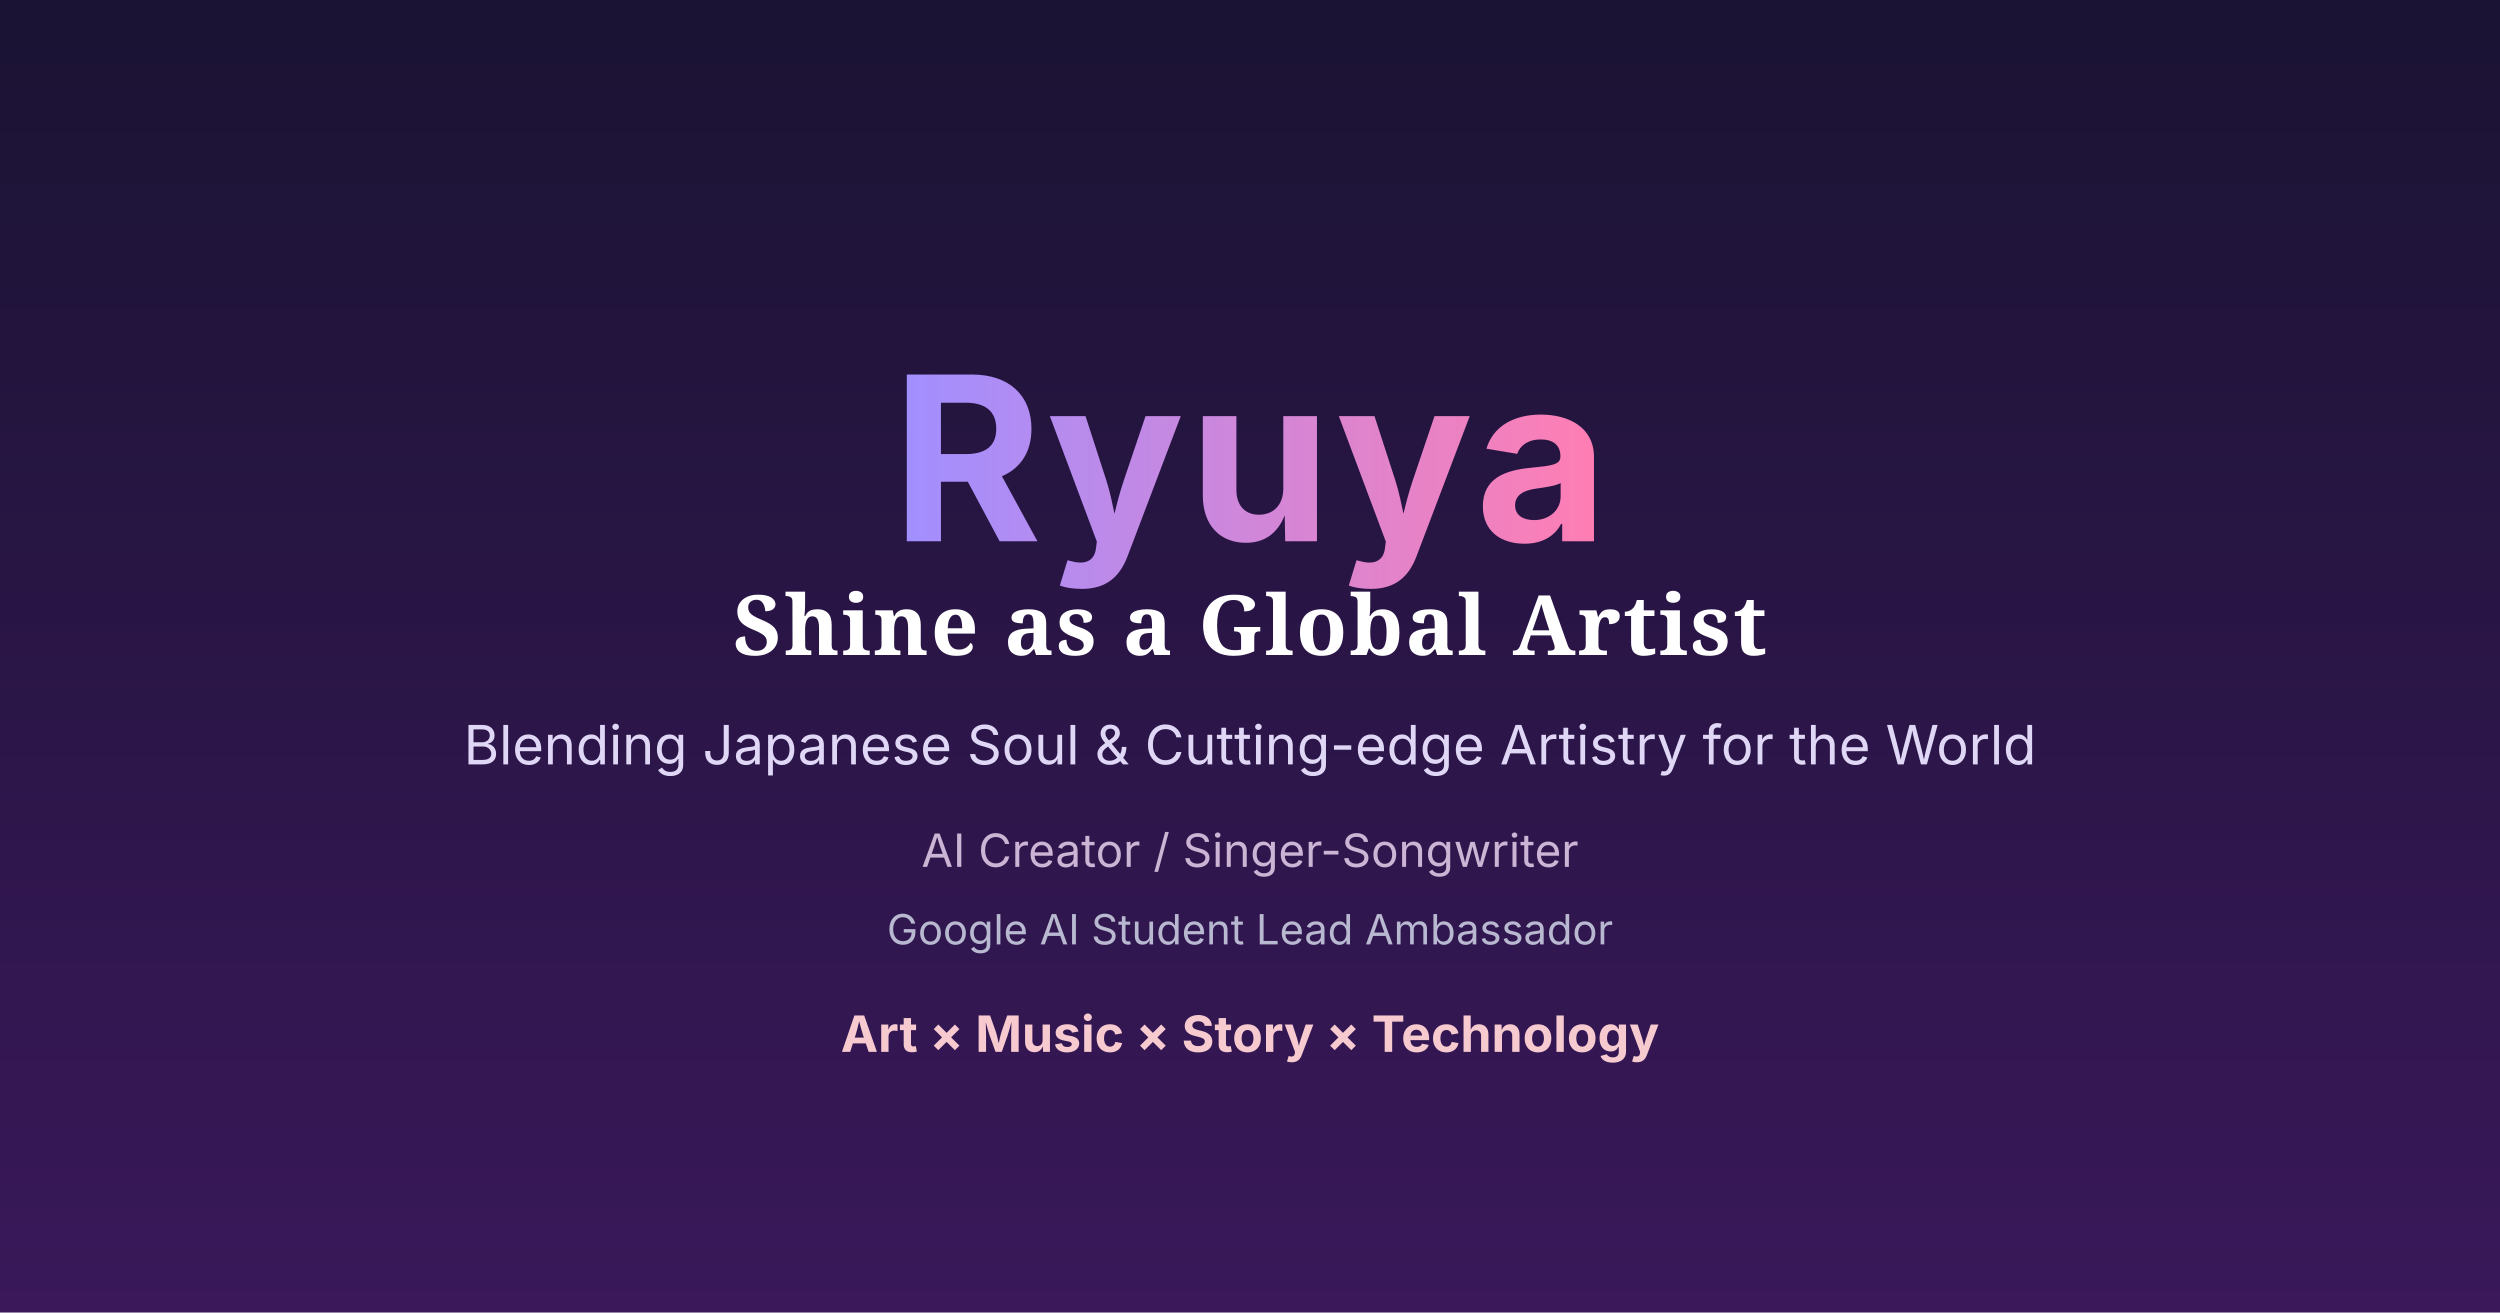
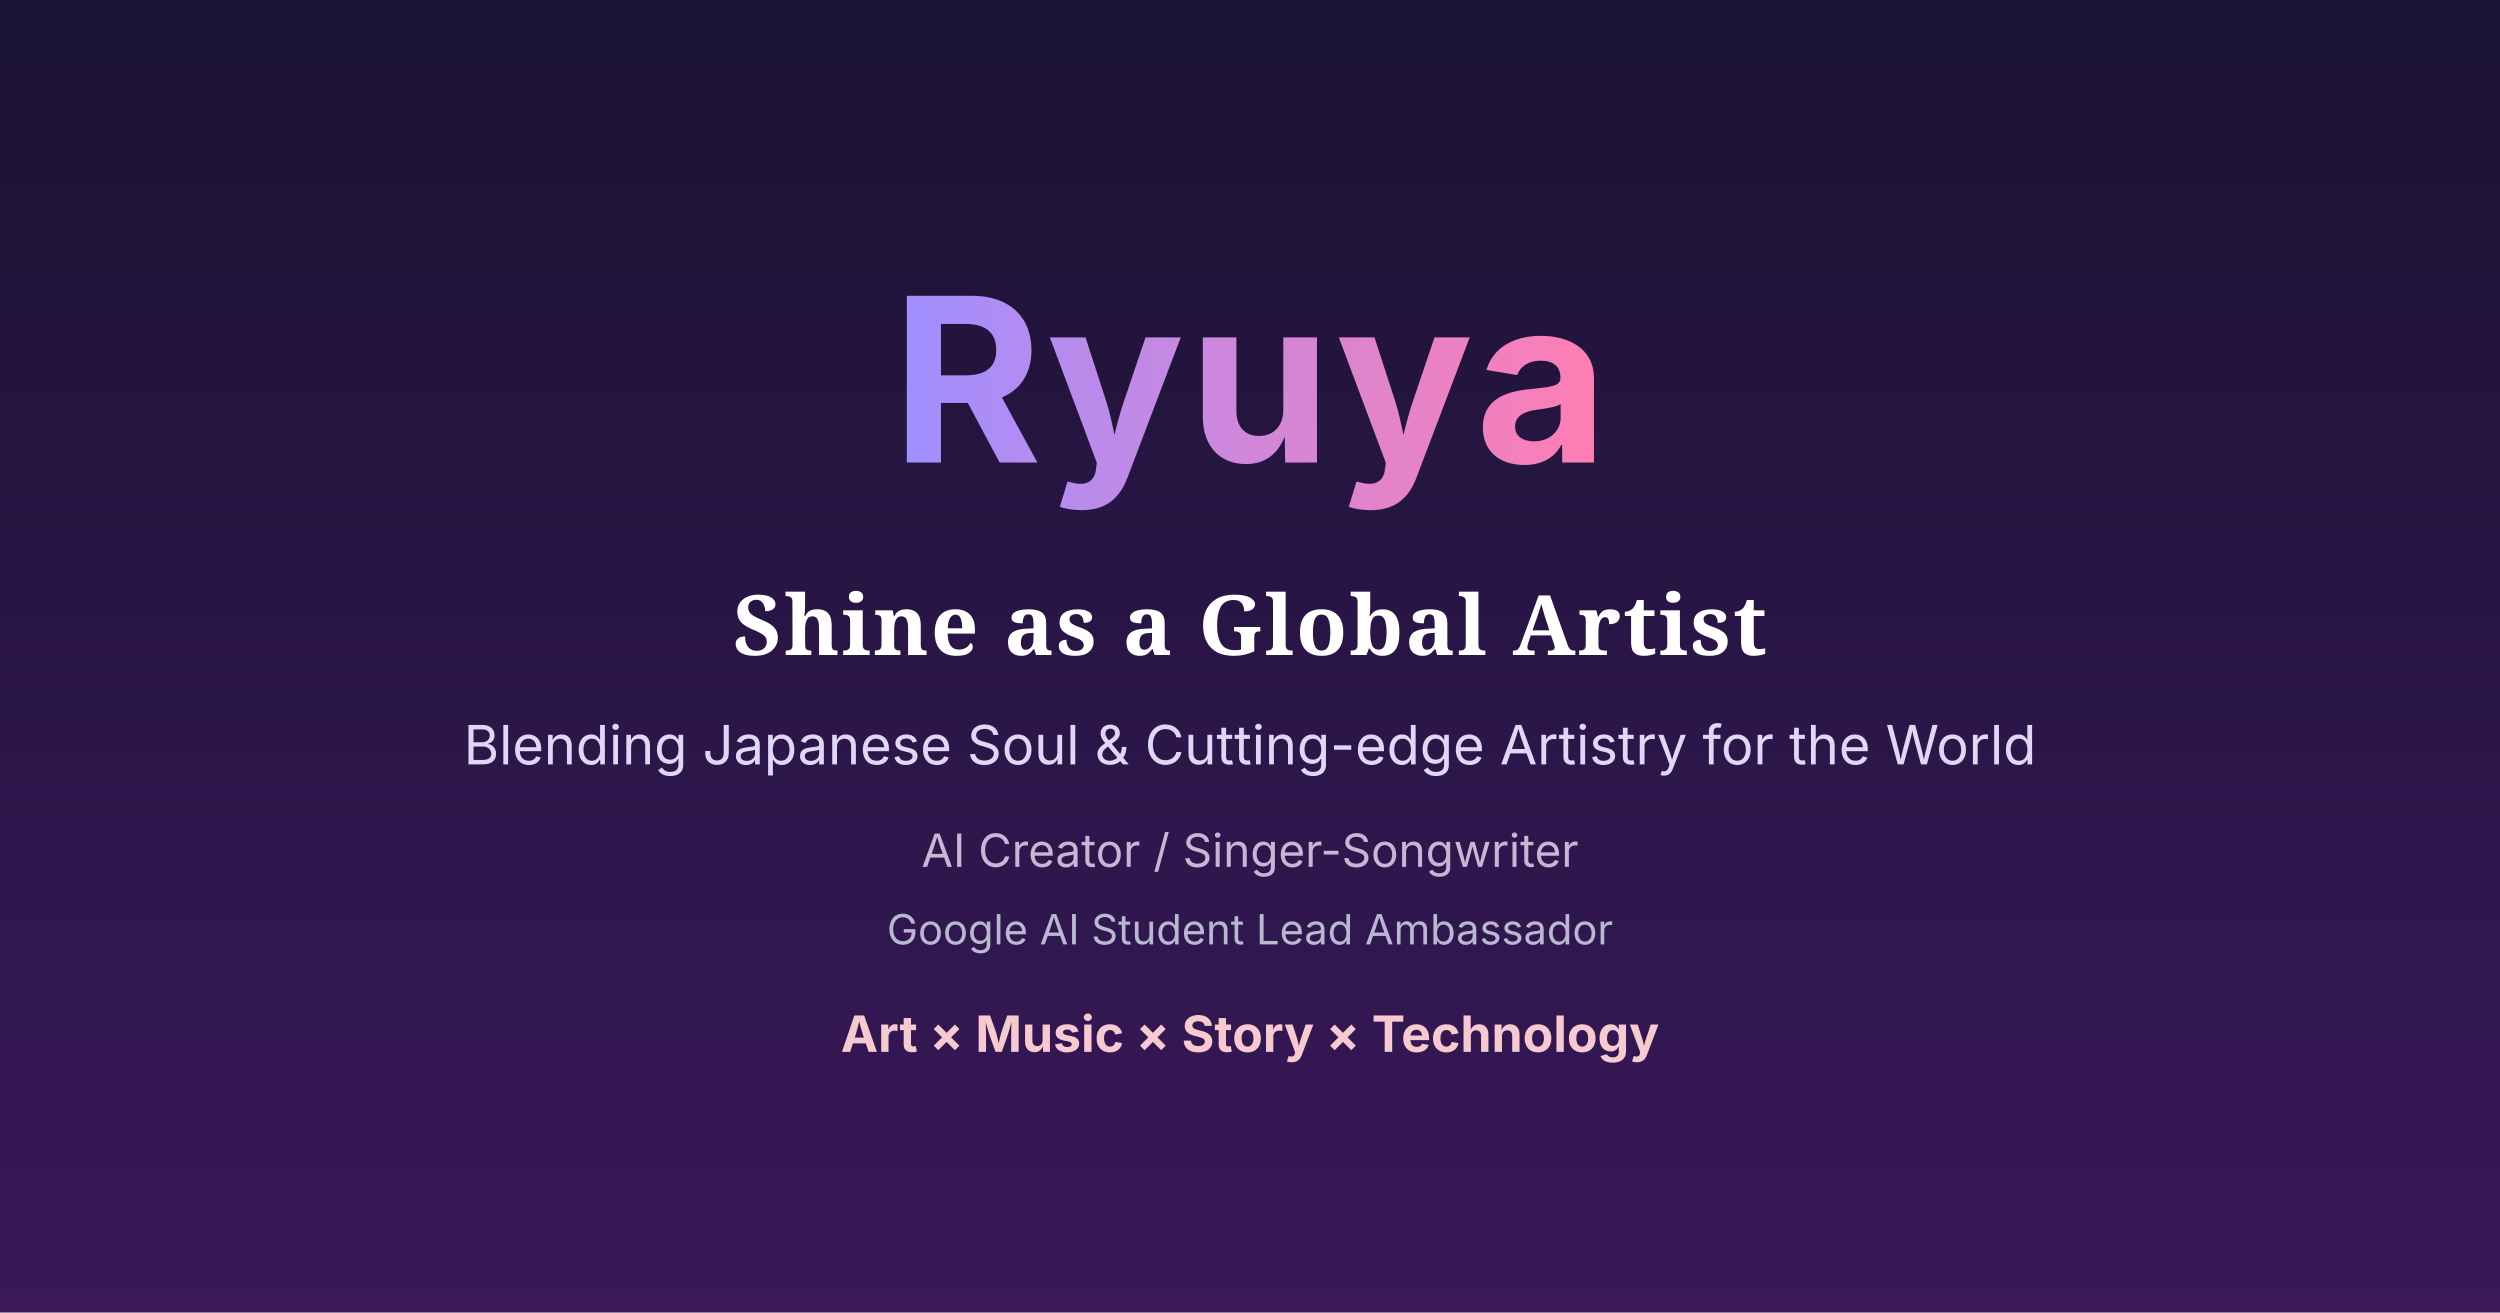
<svg xmlns="http://www.w3.org/2000/svg" width="1200" height="630" viewBox="0 0 1200 630">
  <defs>
    <linearGradient id="bg" x1="0" y1="0" x2="0" y2="1">
      <stop offset="0%" stop-color="#1a1333" />
      <stop offset="100%" stop-color="#3a185a" />
    </linearGradient>
    <linearGradient id="text" x1="0" y1="0" x2="1" y2="0">
      <stop offset="0%" stop-color="#a18fff" />
      <stop offset="100%" stop-color="#ff7eb3" />
    </linearGradient>
    <filter id="shadow" x="-20%" y="-20%" width="140%" height="140%">
      <feDropShadow dx="0" dy="6" stdDeviation="8" flood-color="#000" flood-opacity="0.35" />
    </filter>
    <style type="text/css">
      .btn { font-family: Inter,Arial,sans-serif; font-size:22px; font-weight:700; fill:#fff; letter-spacing:1; }
      .btn-bg { filter:url(#shadow); }
    </style>
  </defs>
  <rect width="1200" height="630" fill="url(#bg)" />
  <g>
-     <text x="50%" y="36%" text-anchor="middle" fill="url(#text)" font-size="110" font-family="Inter,Arial,sans-serif" font-weight="bold" letter-spacing="2" dy=".3em" style="text-shadow:0 6px 32px #000a;">Ryuya</text>
+     <text x="50%" y="30%" text-anchor="middle" fill="url(#text)" font-size="110" font-family="Inter,Arial,sans-serif" font-weight="bold" letter-spacing="2" dy=".3em" style="text-shadow:0 6px 32px #000a;">Ryuya</text>
    <text x="50%" y="48%" text-anchor="middle" fill="#fff" font-size="40" font-family="Noto Serif JP,serif" font-weight="700" letter-spacing="1" dy=".3em" style="text-shadow:0 2px 12px #0008;">Shine as a Global Artist</text>
    <text x="50%" y="57%" text-anchor="middle" fill="#e0d7f7" font-size="26" font-family="Inter,Arial,sans-serif" dy=".3em" style="text-shadow:0 1px 8px #0006;">Blending Japanese Soul &amp; Cutting-edge Artistry for the World</text>
    <text x="50%" y="65%" text-anchor="middle" fill="#cbb4d4" font-size="22" font-family="Inter,Arial,sans-serif" dy=".3em">AI Creator / Singer-Songwriter</text>
    <text x="50%" y="71%" text-anchor="middle" fill="#b8b8d1" font-size="20" font-family="Inter,Arial,sans-serif" dy=".3em">Google AI Student Lead Ambassador</text>
    <text x="50%" y="79%" text-anchor="middle" fill="#f7cad0" font-size="24" font-family="Inter,Arial,sans-serif" font-weight="bold" dy=".3em" style="text-shadow:0 1px 8px #0004;">Art × Music × Story × Technology</text>
  </g>
</svg>
